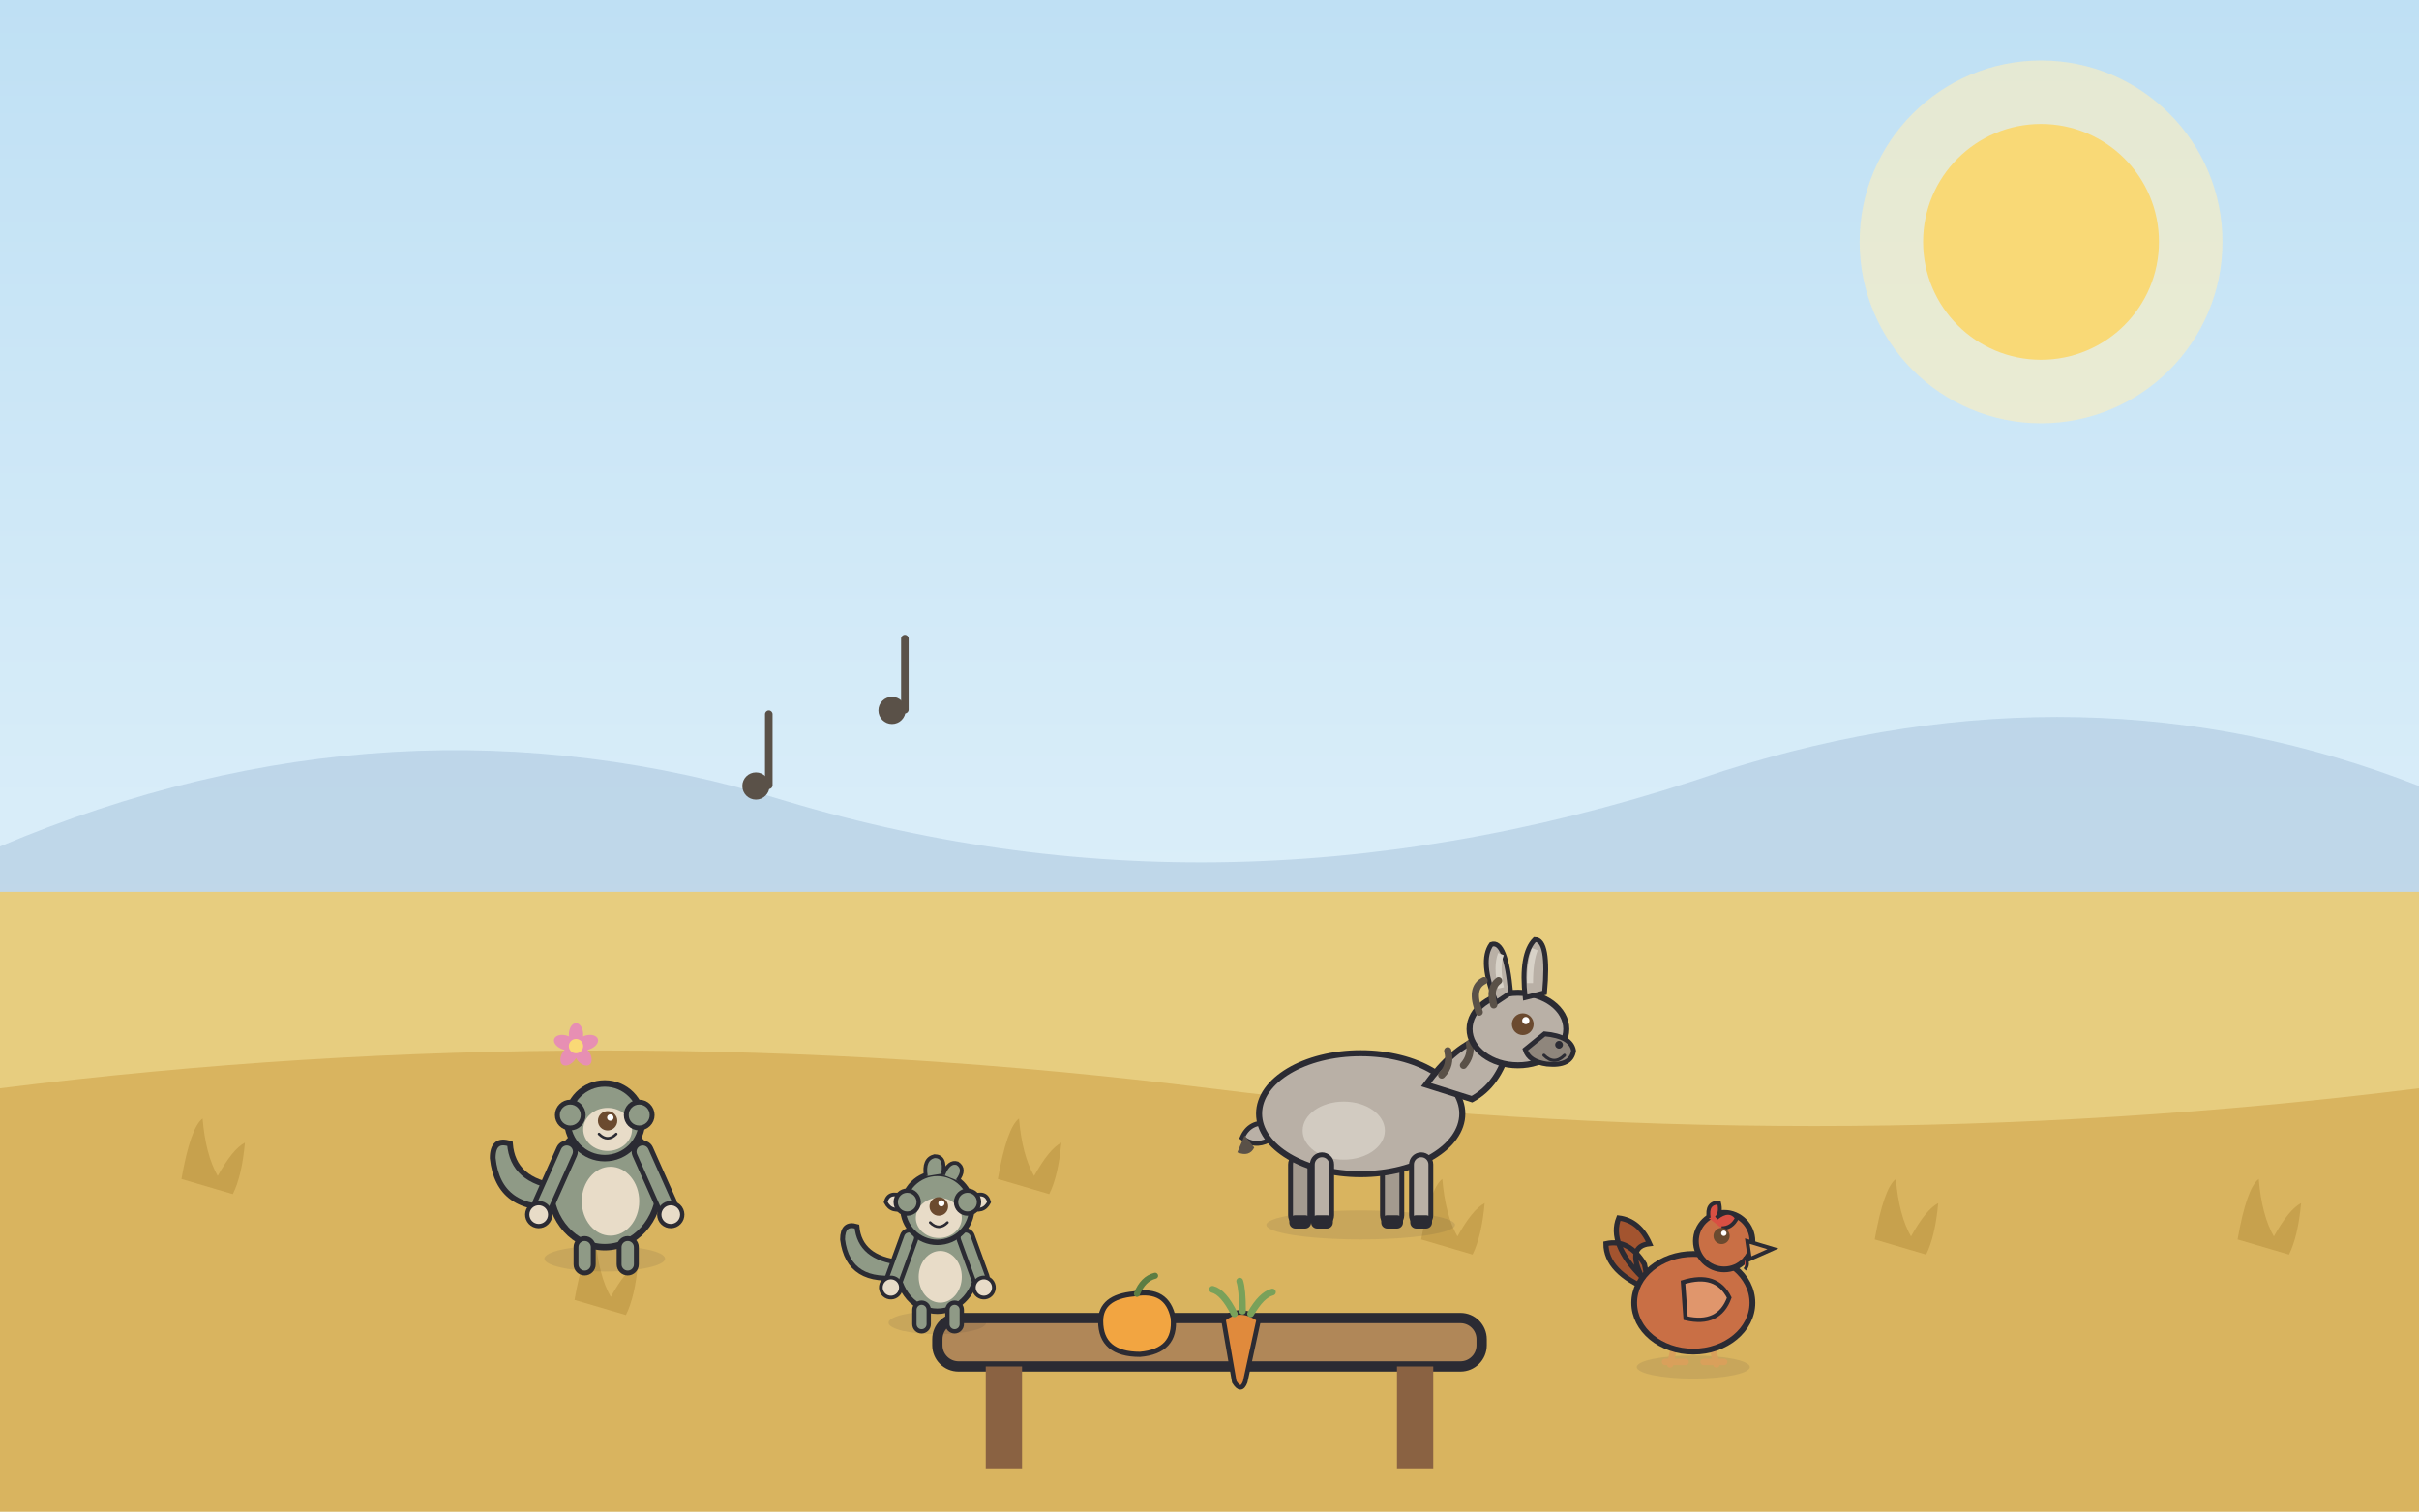
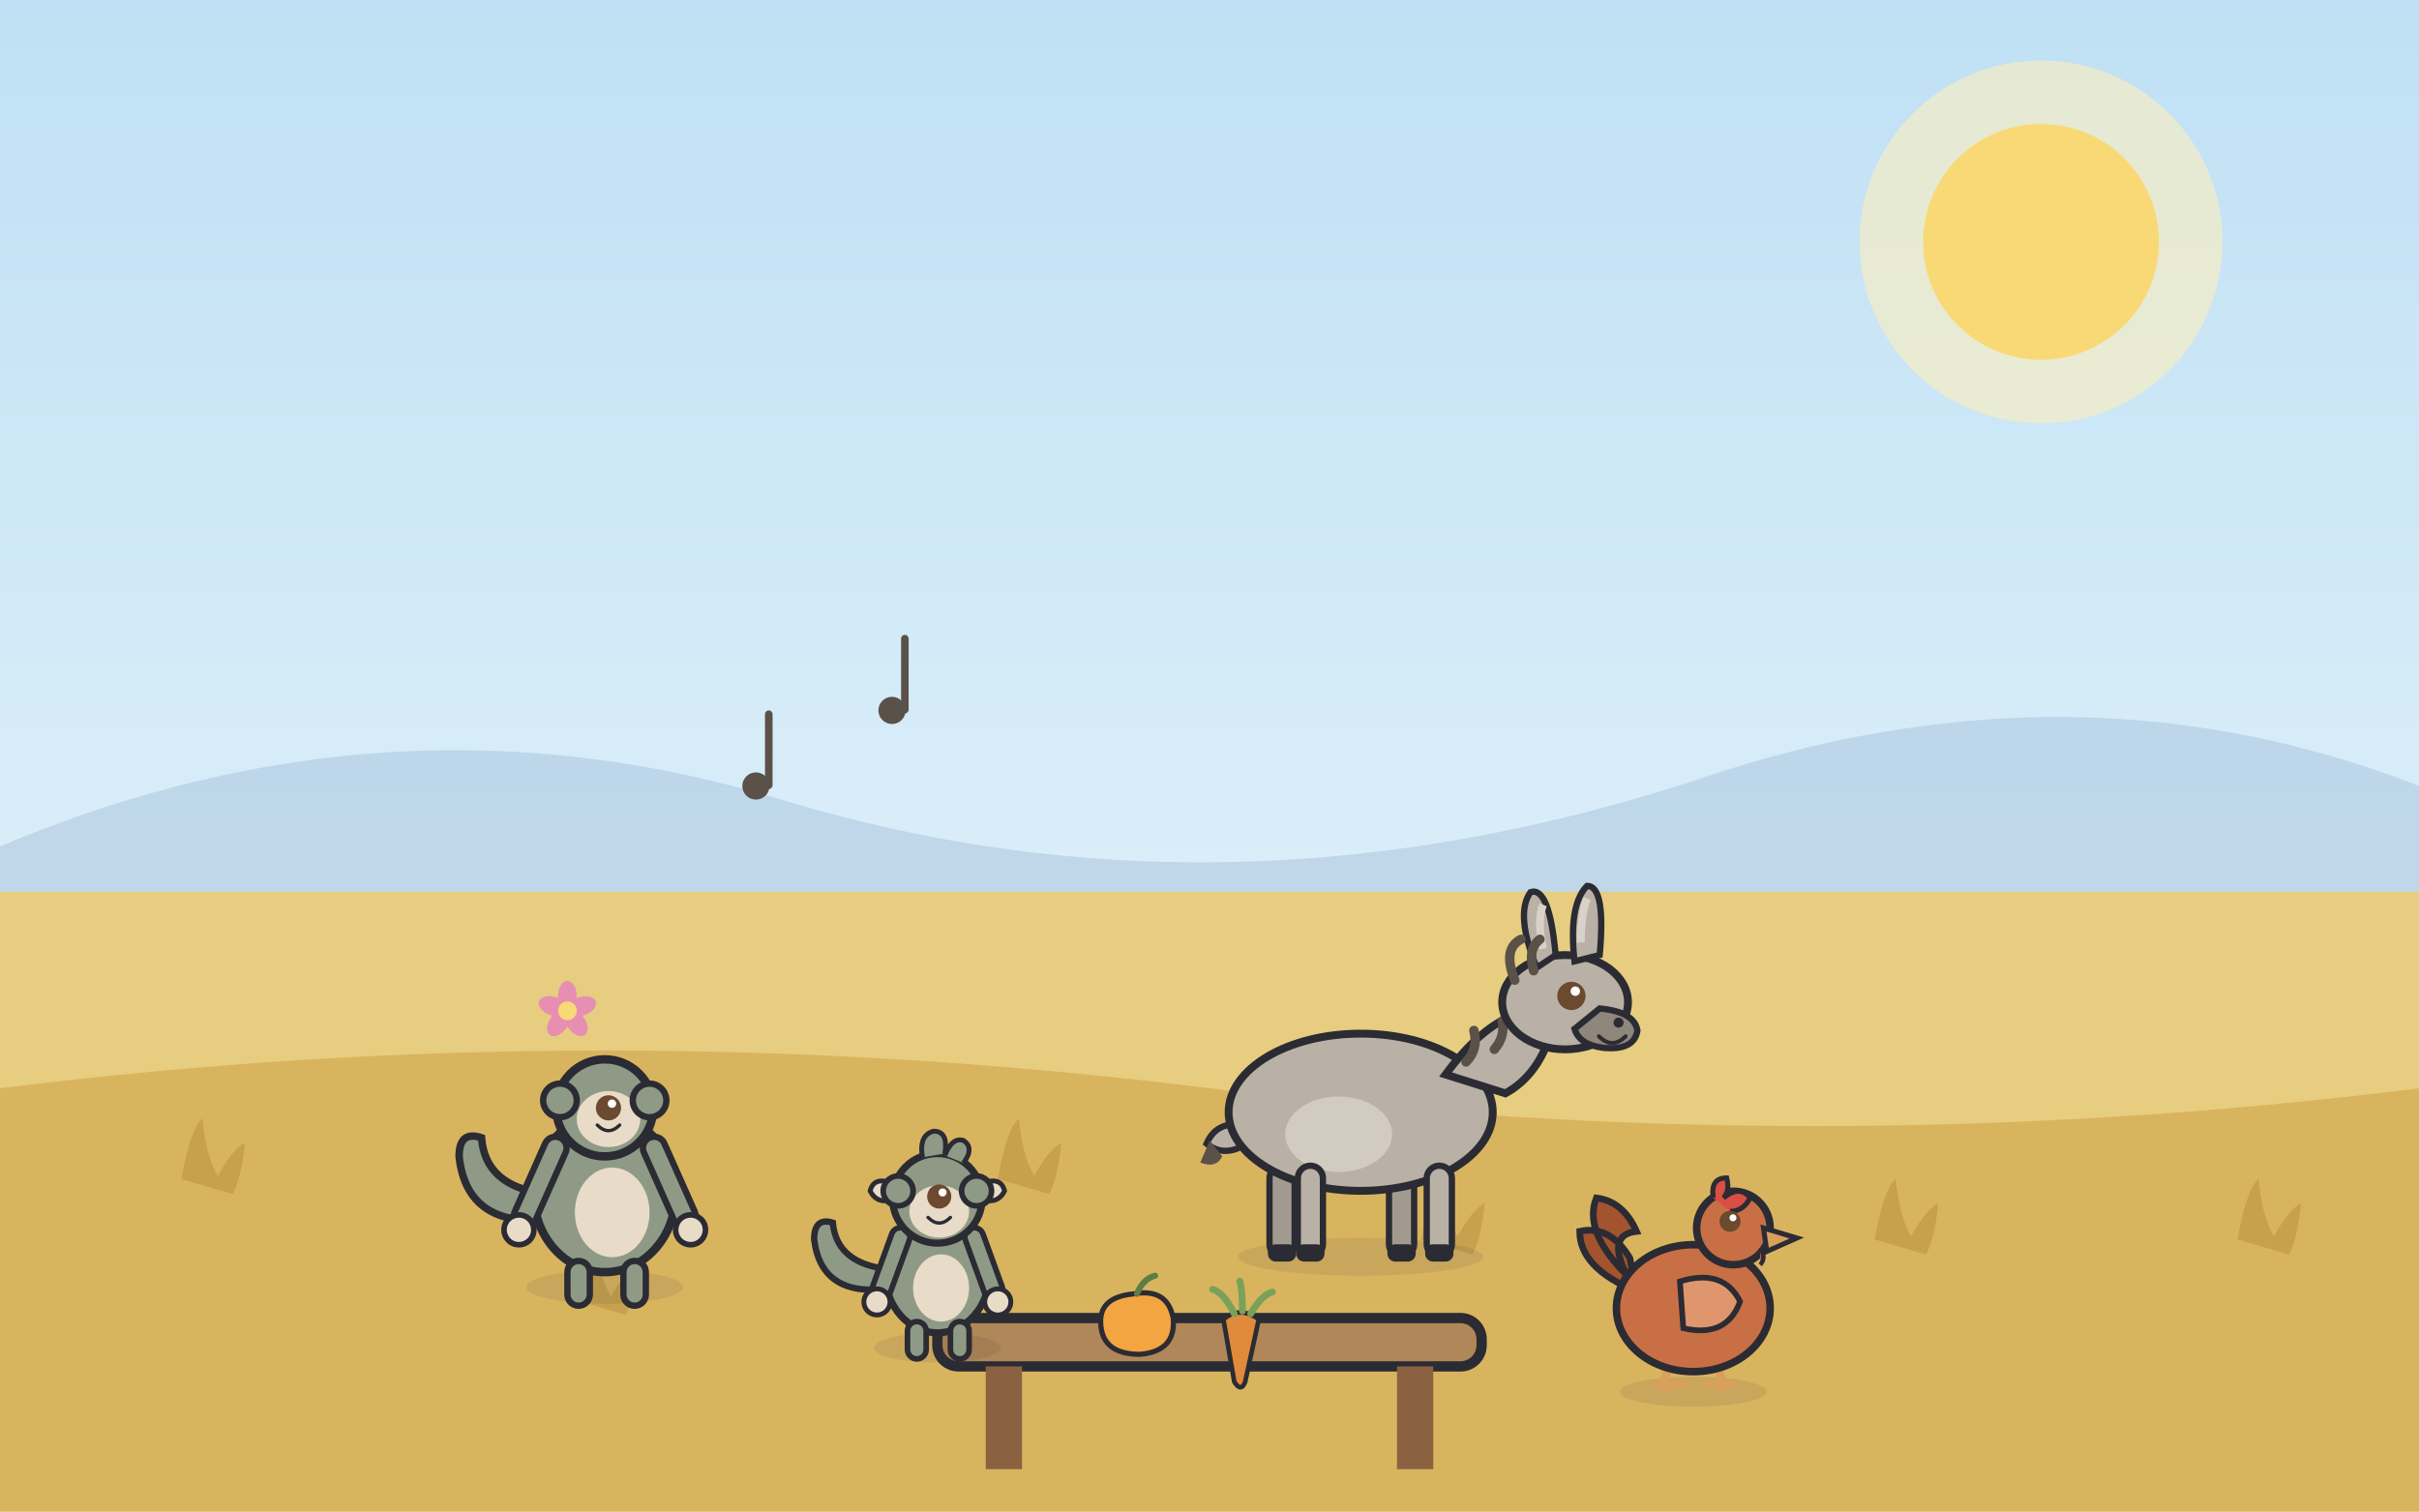
<svg xmlns="http://www.w3.org/2000/svg" viewBox="0 0 1600 1000" role="img">
  <style>
@media (prefers-reduced-motion: no-preference) {
  .anim-idle { animation: idle 3.8s ease-in-out infinite alternate; }
  @keyframes idle { from { transform: translateY(0); } to { transform: translateY(-6px); } }
  .anim-tail { transform-box: fill-box; transform-origin: 100% 20%; animation: tail 2.6s ease-in-out infinite alternate; }
  @keyframes tail { from { transform: rotate(-6deg); } to { transform: rotate(8deg); } }
  .anim-blink { transform-box: fill-box; transform-origin: center; animation: blink 5.2s infinite; }
  @keyframes blink { 0%, 93%, 100% { transform: scaleY(1); } 95%, 97% { transform: scaleY(0.12); } }
  .anim-glow { transform-box: fill-box; transform-origin: center; animation: glow 4.2s ease-in-out infinite alternate; }
  @keyframes glow { from { transform: scale(1); opacity: 0.5; } to { transform: scale(1.08); opacity: 0.75; } }
  .anim-shimmer { animation: shimmer 5s ease-in-out infinite alternate; }
  @keyframes shimmer { from { opacity: 0.62; } to { opacity: 0.92; } }
  .anim-grass { transform-box: fill-box; transform-origin: 50% 100%; animation: sway 3.2s ease-in-out infinite alternate; }
  .anim-canopy { transform-box: fill-box; transform-origin: 50% 100%; animation: sway 5.6s ease-in-out infinite alternate; }
  @keyframes sway { from { transform: rotate(-1.8deg); } to { transform: rotate(2.2deg); } }
  .anim-rain { animation: rainfall 1.15s linear infinite; }
  @keyframes rainfall { from { transform: translateY(-32px); opacity: 0.85; } 75% { opacity: 0.55; } to { transform: translateY(72px); opacity: 0; } }
  .anim-ripple { transform-box: fill-box; transform-origin: center; animation: ripple 3.4s ease-in-out infinite alternate; }
  @keyframes ripple { from { transform: scale(1); opacity: 0.8; } to { transform: scale(1.18); opacity: 0.55; } }
  .anim-drip { animation: drip 1s ease-in infinite; }
  @keyframes drip { from { transform: translateY(-12px); opacity: 0.95; } to { transform: translateY(28px); opacity: 0; } }
  .anim-flow { stroke-dasharray: 26 20; animation: flow 0.8s linear infinite; }
  @keyframes flow { from { stroke-dashoffset: 0; } to { stroke-dashoffset: -46; } }
  .anim-splash { transform-box: fill-box; transform-origin: 50% 100%; animation: splashPulse 1.7s ease-in-out infinite alternate; }
  @keyframes splashPulse { from { transform: scale(0.97); } to { transform: scale(1.05); } }
  .anim-strain { transform-box: fill-box; transform-origin: center; animation: strain 0.9s ease-in-out infinite alternate; }
  @keyframes strain { from { transform: translateX(-5px); } to { transform: translateX(4px); } }
  .anim-float { transform-box: fill-box; transform-origin: center; animation: floaty 2.6s ease-in-out infinite alternate; }
  @keyframes floaty { from { transform: translateY(0) scale(1); } to { transform: translateY(-12px) scale(1.08); } }
  .anim-wave { animation: wave 2.4s ease-in-out infinite; opacity: 0; }
  @keyframes wave { 0% { opacity: 0; } 30% { opacity: 0.9; } 60%, 100% { opacity: 0; } }
  .anim-cloud { animation: cloudDrift 9s ease-in-out infinite alternate; }
  @keyframes cloudDrift { from { transform: translateX(-18px); } to { transform: translateX(22px); } }
  .tap-target { cursor: pointer; }
  .tap-target.tap-play { transform-box: fill-box; transform-origin: 50% 85%; animation: tapWiggle 0.7s ease-in-out; }
  .tap-target[data-tap="puddle"].tap-play { transform-origin: center; animation: tapSplash 0.85s ease-out; }
  .tap-target[data-tap="sun"].tap-play { transform-origin: center; animation: tapPulse 0.6s ease-in-out; }
  .tap-target[data-tap="tree"].tap-play { transform-origin: 50% 100%; animation: tapShake 0.7s ease-in-out; }
  @keyframes tapWiggle { 0% { transform: rotate(0); } 25% { transform: rotate(-4deg) scale(1.03); } 55% { transform: rotate(3deg) scale(1.04); } 80% { transform: rotate(-1.5deg); } 100% { transform: rotate(0); } }
  @keyframes tapSplash { 0% { transform: scale(1); } 40% { transform: scale(1.06, 0.94); } 70% { transform: scale(0.97, 1.03); } 100% { transform: scale(1); } }
  @keyframes tapPulse { 0% { transform: scale(1); } 50% { transform: scale(1.12); } 100% { transform: scale(1); } }
  @keyframes tapShake { 0% { transform: rotate(0); } 20% { transform: rotate(2.4deg); } 45% { transform: rotate(-2deg); } 70% { transform: rotate(1.2deg); } 100% { transform: rotate(0); } }
  .tap-burst { opacity: 0; }
  .tap-target.tap-play .tap-burst { opacity: 1; }
  .tap-target.tap-play .tap-burst circle { animation: burstUp 0.6s ease-out forwards; }
  @keyframes burstUp { from { transform: translateY(0); opacity: 0.95; } to { transform: translateY(-90px); opacity: 0; } }
}
</style>
  <defs>
    <linearGradient id="sky" x1="0" y1="0" x2="0" y2="1">
      <stop offset="0" stop-color="#bfe0f4" />
      <stop offset="1" stop-color="#eef8fd" />
    </linearGradient>
  </defs>
  <rect width="1600" height="1000" fill="url(#sky)" />
  <g class="tap-target" data-tap="sun">
    <circle class="anim-glow" cx="1350" cy="160" r="120" fill="#fdeebc" opacity="0.6" />
    <circle cx="1350" cy="160" r="78" fill="#f9d976" />
  </g>
  <path d="M 0 560 q 260 -110 520 -30 q 300 90 620 -20 q 240 -76 460 10 L 1600 640 L 0 640 Z" fill="#a9c4dd" opacity="0.55" />
  <rect x="0" y="590" width="1600" height="410" fill="#e7cd7f" />
  <path d="M 0 720 q 400 -50 800 0 q 400 50 800 0 L 1600 1000 L 0 1000 Z" fill="#d9b45f" />
  <g class="anim-grass" style="animation-delay:1.00s">
    <path d="M 120 780 q 6 -34 14 -40 q 2 24 10 38 q 10 -18 18 -22 q -2 22 -8 34 z" fill="#c39c48" opacity="0.8" />
  </g>
  <g class="anim-grass" style="animation-delay:0.50s">
    <path d="M 380 860 q 6 -34 14 -40 q 2 24 10 38 q 10 -18 18 -22 q -2 22 -8 34 z" fill="#c39c48" opacity="0.8" />
  </g>
  <g class="anim-grass" style="animation-delay:2.50s">
    <path d="M 660 780 q 6 -34 14 -40 q 2 24 10 38 q 10 -18 18 -22 q -2 22 -8 34 z" fill="#c39c48" opacity="0.8" />
  </g>
  <g class="anim-grass" style="animation-delay:1.50s">
    <path d="M 940 820 q 6 -34 14 -40 q 2 24 10 38 q 10 -18 18 -22 q -2 22 -8 34 z" fill="#c39c48" opacity="0.8" />
  </g>
  <g class="anim-grass" style="animation-delay:0.00s">
    <path d="M 1240 820 q 6 -34 14 -40 q 2 24 10 38 q 10 -18 18 -22 q -2 22 -8 34 z" fill="#c39c48" opacity="0.8" />
  </g>
  <g class="anim-grass" style="animation-delay:0.00s">
    <path d="M 1480 820 q 6 -34 14 -40 q 2 24 10 38 q 10 -18 18 -22 q -2 22 -8 34 z" fill="#c39c48" opacity="0.8" />
  </g>
  <g transform="translate(800 900) scale(2)">
    <rect x="-90" y="-14" width="180" height="16" rx="7" fill="#b08758" stroke="#2b2b33" stroke-width="3.4" />
    <rect x="-74" y="2" width="12" height="34" fill="#8a6242" />
    <rect x="62" y="2" width="12" height="34" fill="#8a6242" />
  </g>
-   <g transform="translate(400 770) scale(0.95 0.95)">
+   <g transform="translate(400 770) scale(1.235 1.235)">
    <ellipse cx="0" cy="66" rx="42" ry="9" fill="#2b2b33" opacity="0.10" />
    <g class="tap-target" data-tap="monkey" data-mood="happy">
      <g class="anim-idle" style="animation-delay:1.35s">
        <g class="anim-tail" style="animation-delay:1.35s">
          <path d="M -30 30 q -44 4 -48 -34 q 0 -14 12 -10 q 2 26 34 30 z" fill="#8f9a86" stroke="#2b2b33" stroke-width="4" />
        </g>
        <ellipse cx="0" cy="16" rx="38" ry="42" fill="#8f9a86" stroke="#2b2b33" stroke-width="4.5" />
        <ellipse cx="4" cy="26" rx="20" ry="24" fill="#e8dcc8" />
        <g transform="translate(-24 -14) rotate(24)">
          <rect x="-6" y="0" width="12" height="52" rx="6" fill="#8f9a86" stroke="#2b2b33" stroke-width="3.4" />
          <circle cx="0" cy="54" r="8" fill="#e8dcc8" stroke="#2b2b33" stroke-width="3" />
        </g>
        <g transform="translate(24 -14) rotate(-24)">
          <rect x="-6" y="0" width="12" height="52" rx="6" fill="#8f9a86" stroke="#2b2b33" stroke-width="3.4" />
          <circle cx="0" cy="54" r="8" fill="#e8dcc8" stroke="#2b2b33" stroke-width="3" />
        </g>
        <g transform="translate(-14 52)">
          <rect x="-6" y="0" width="12" height="24" rx="6" fill="#8f9a86" stroke="#2b2b33" stroke-width="3.4" />
        </g>
        <g transform="translate(16 52)">
          <rect x="-6" y="0" width="12" height="24" rx="6" fill="#8f9a86" stroke="#2b2b33" stroke-width="3.4" />
        </g>
        <g transform="translate(0 -30)">
          <circle cx="0" cy="0" r="26" fill="#8f9a86" stroke="#2b2b33" stroke-width="4.5" />
          <ellipse cx="2" cy="6" rx="17" ry="15" fill="#e8dcc8" />
          <circle cx="-24" cy="-4" r="9" fill="#8f9a86" stroke="#2b2b33" stroke-width="3.4" />
          <circle cx="24" cy="-4" r="9" fill="#8f9a86" stroke="#2b2b33" stroke-width="3.4" />
          <g transform="translate(2 0)">
            <g class="anim-blink">
              <circle cx="0" cy="0" r="6.75" fill="#6b4a2f" />
              <circle cx="1.875" cy="-2.25" r="2.25" fill="#fff" />
            </g>
          </g>
          <g transform="translate(2 8)">
            <path d="M -6 1.2 q 6 6 12 0" stroke="#2b2b33" stroke-width="1.8" fill="none" stroke-linecap="round" />
          </g>
          <g transform="translate(-20 -52)">
            <ellipse cx="0" cy="-8" rx="5" ry="8" fill="#e78fb3" transform="rotate(0)" />
            <ellipse cx="0" cy="-8" rx="5" ry="8" fill="#e78fb3" transform="rotate(72)" />
            <ellipse cx="0" cy="-8" rx="5" ry="8" fill="#e78fb3" transform="rotate(144)" />
            <ellipse cx="0" cy="-8" rx="5" ry="8" fill="#e78fb3" transform="rotate(216)" />
            <ellipse cx="0" cy="-8" rx="5" ry="8" fill="#e78fb3" transform="rotate(288)" />
            <circle cx="0" cy="0" r="5" fill="#f9d976" />
          </g>
        </g>
      </g>
    </g>
  </g>
-   <g transform="translate(620 820) scale(0.95 0.95)">
+   <g transform="translate(620 820) scale(1.235 1.235)">
    <ellipse cx="0" cy="58" rx="34" ry="8" fill="#2b2b33" opacity="0.10" />
    <g class="tap-target" data-tap="kiki" data-mood="happy">
      <g class="anim-idle" style="animation-delay:0.00s">
        <g class="anim-tail" style="animation-delay:0.00s">
          <path d="M -24 26 q -38 6 -42 -26 q 0 -12 10 -9 q 2 22 30 25 z" fill="#8f9a86" stroke="#2b2b33" stroke-width="3.4" />
        </g>
        <ellipse cx="0" cy="18" rx="28" ry="32" fill="#8f9a86" stroke="#2b2b33" stroke-width="3.8" />
        <ellipse cx="2" cy="26" rx="15" ry="18" fill="#e8dcc8" />
        <g transform="translate(-18 -6) rotate(20)">
          <rect x="-5" y="0" width="10" height="40" rx="5" fill="#8f9a86" stroke="#2b2b33" stroke-width="3" />
          <circle cx="0" cy="42" r="7" fill="#e8dcc8" stroke="#2b2b33" stroke-width="2.6" />
        </g>
        <g transform="translate(18 -6) rotate(-20)">
          <rect x="-5" y="0" width="10" height="40" rx="5" fill="#8f9a86" stroke="#2b2b33" stroke-width="3" />
          <circle cx="0" cy="42" r="7" fill="#e8dcc8" stroke="#2b2b33" stroke-width="2.6" />
        </g>
        <g transform="translate(-11 44)">
          <rect x="-5" y="0" width="10" height="20" rx="5" fill="#8f9a86" stroke="#2b2b33" stroke-width="3" />
        </g>
        <g transform="translate(12 44)">
          <rect x="-5" y="0" width="10" height="20" rx="5" fill="#8f9a86" stroke="#2b2b33" stroke-width="3" />
        </g>
        <g transform="translate(0 -22)">
          <circle cx="0" cy="0" r="24" fill="#8f9a86" stroke="#2b2b33" stroke-width="3.8" />
          <path d="M -24 -8 q -10 -4 -12 4 q 4 8 14 4 z M 24 -8 q 10 -4 12 4 q -4 8 -14 4 z" fill="#e8dcc8" stroke="#2b2b33" stroke-width="2.6" />
          <ellipse cx="1" cy="7" rx="16" ry="14" fill="#e8dcc8" />
          <circle cx="-21" cy="-4" r="8" fill="#8f9a86" stroke="#2b2b33" stroke-width="3" />
          <circle cx="21" cy="-4" r="8" fill="#8f9a86" stroke="#2b2b33" stroke-width="3" />
          <path d="M -8 -22 q -2 -12 6 -14 q 8 0 6 12 M 4 -23 q 4 -10 10 -8 q 6 4 0 12" fill="#8f9a86" stroke="#2b2b33" stroke-width="2.6" />
          <g transform="translate(1 -1)">
            <g class="anim-blink">
              <circle cx="0" cy="0" r="6.48" fill="#6b4a2f" />
              <circle cx="1.8" cy="-2.16" r="2.16" fill="#fff" />
            </g>
          </g>
          <g transform="translate(1 9)">
            <path d="M -6 1.2 q 6 6 12 0" stroke="#2b2b33" stroke-width="1.8" fill="none" stroke-linecap="round" />
          </g>
        </g>
      </g>
    </g>
  </g>
-   <g transform="translate(900 740) scale(0.8 0.8)">
+   <g transform="translate(900 740) scale(1.04 1.04)">
    <ellipse cx="0" cy="88" rx="78" ry="12" fill="#2b2b33" opacity="0.10" />
    <g class="tap-target" data-tap="duku" data-mood="happy">
      <g class="anim-idle" style="animation-delay:0.80s">
        <g transform="translate(-50 30) rotate(0)">
          <rect x="-8" y="0" width="16" height="58" rx="8" fill="#a39a8f" stroke="#2b2b33" stroke-width="4" />
          <rect x="-9" y="50" width="18" height="11" rx="5" fill="#2b2b33" />
        </g>
        <g transform="translate(26 30) rotate(0)">
          <rect x="-8" y="0" width="16" height="58" rx="8" fill="#a39a8f" stroke="#2b2b33" stroke-width="4" />
          <rect x="-9" y="50" width="18" height="11" rx="5" fill="#2b2b33" />
        </g>
        <g class="anim-tail" style="animation-delay:0.80s">
          <path d="M -76 4 q -16 -2 -22 12 q 10 8 22 2" fill="#b9b0a6" stroke="#2b2b33" stroke-width="4" />
          <path d="M -96 14 l -6 14 q 10 4 14 -4 z" fill="#5a5148" />
        </g>
        <ellipse cx="0" cy="-4" rx="84" ry="50" fill="#b9b0a6" stroke="#2b2b33" stroke-width="5" />
        <ellipse cx="-14" cy="10" rx="34" ry="24" fill="#d8d2c8" opacity="0.8" />
        <g transform="translate(-32 30) rotate(0)">
          <rect x="-8" y="0" width="16" height="58" rx="8" fill="#b9b0a6" stroke="#2b2b33" stroke-width="4" />
          <rect x="-9" y="50" width="18" height="11" rx="5" fill="#2b2b33" />
        </g>
        <g transform="translate(50 30) rotate(0)">
          <rect x="-8" y="0" width="16" height="58" rx="8" fill="#b9b0a6" stroke="#2b2b33" stroke-width="4" />
          <rect x="-9" y="50" width="18" height="11" rx="5" fill="#2b2b33" />
        </g>
        <path d="M 54 -28 q 22 -30 44 -38 l 24 8 q -8 30 -30 42 z" fill="#b9b0a6" stroke="#2b2b33" stroke-width="5" />
        <path d="M 72 -56 q 3 12 -5 20 M 90 -62 q 2 10 -5 18" stroke="#5a5148" stroke-width="6" fill="none" stroke-linecap="round" />
        <g transform="translate(130 -74)">
          <ellipse cx="0" cy="0" rx="40" ry="30" fill="#b9b0a6" stroke="#2b2b33" stroke-width="5" />
          <path d="M 22 4 q 22 2 24 14 q -2 13 -22 11 q -15 -2 -18 -12 z" fill="#8f867c" stroke="#2b2b33" stroke-width="4" />
          <circle cx="34" cy="13" r="3.2" fill="#2b2b33" />
          <g transform="translate(30 20)">
            <path d="M -8.5 1.7 q 8.5 8.5 17 0" stroke="#2b2b33" stroke-width="2.55" fill="none" stroke-linecap="round" />
          </g>
          <path d="M -18 -22 q -14 -34 -4 -48 q 12 -4 16 40 z" fill="#b9b0a6" stroke="#2b2b33" stroke-width="4" />
          <path d="M -14 -34 q -4 -18 0 -28" stroke="#d8d2c8" stroke-width="5" fill="none" />
          <path d="M 6 -26 q -4 -36 8 -48 q 12 0 8 44 z" fill="#b9b0a6" stroke="#2b2b33" stroke-width="4" />
          <path d="M 10 -38 q 0 -18 4 -28" stroke="#d8d2c8" stroke-width="5" fill="none" />
          <path d="M -32 -14 q -8 -20 4 -26 M -20 -20 q -4 -14 4 -20" stroke="#5a5148" stroke-width="6" fill="none" stroke-linecap="round" />
          <g transform="translate(4 -4)">
            <g class="anim-blink">
              <circle cx="0" cy="0" r="9" fill="#6b4a2f" />
              <circle cx="2.5" cy="-3" r="3" fill="#fff" />
            </g>
          </g>
        </g>
      </g>
    </g>
  </g>
-   <g transform="translate(1120 850) scale(0.85 0.85)">
+   <g transform="translate(1120 850) scale(1.105 1.105)">
    <ellipse cx="0" cy="64" rx="44" ry="9" fill="#2b2b33" opacity="0.10" />
    <g class="tap-target" data-tap="hen" data-mood="happy">
      <g class="anim-idle" style="animation-delay:0.17s">
        <path d="M -14 44 l -4 18 M 14 44 l 4 18 M -22 60 h 16 M 8 60 h 16" stroke="#d9a05b" stroke-width="5" stroke-linecap="round" />
        <g class="anim-tail" style="animation-delay:0.17s">
          <path d="M -40 -6 q -26 -26 -18 -46 q 16 2 24 20 q -18 2 -6 26 z M -34 4 q -34 -14 -34 -36 q 18 -4 30 16 z" fill="#a3542f" stroke="#2b2b33" stroke-width="4" />
        </g>
        <ellipse cx="0" cy="14" rx="46" ry="38" fill="#c96f45" stroke="#2b2b33" stroke-width="4.5" />
        <path d="M -8 -2 q 26 -8 36 12 q -8 22 -34 16 z" fill="#e0966c" stroke="#2b2b33" stroke-width="3.4" />
        <g transform="translate(24 -34)">
          <circle cx="0" cy="0" r="22" fill="#c96f45" stroke="#2b2b33" stroke-width="4.5" />
          <path d="M -12 -18 q -2 -12 8 -12 q 2 8 -2 12 q 10 -8 16 0 q -4 8 -12 8" fill="#d94f43" stroke="#2b2b33" stroke-width="3" />
          <path d="M 18 0 l 20 6 l -18 8 z" fill="#d9a05b" stroke="#2b2b33" stroke-width="3" />
          <path d="M 16 12 q 4 6 0 10" fill="#d94f43" stroke="#2b2b33" stroke-width="2.6" />
          <g transform="translate(-2 -4)">
            <g class="anim-blink">
              <circle cx="0" cy="0" r="6.3" fill="#6b4a2f" />
              <circle cx="1.75" cy="-2.1" r="2.1" fill="#fff" />
            </g>
          </g>
        </g>
      </g>
    </g>
  </g>
  <g transform="translate(750 870) scale(1)">
    <path d="M 0 -14 q 22 -4 26 16 q 2 22 -22 24 q -26 0 -26 -22 q 0 -16 22 -18 z" fill="#f2a541" stroke="#2b2b33" stroke-width="3.4" />
    <path d="M 2 -14 q 4 -10 12 -12" stroke="#5c7d43" stroke-width="4" fill="none" stroke-linecap="round" />
  </g>
  <g transform="translate(820 880) scale(0.9)">
    <g class="tap-target" data-tap="carrot">
      <path d="M -12 -8 q 12 -10 26 0 l -10 46 q -3 8 -8 0 z" fill="#e08a3c" stroke="#2b2b33" stroke-width="3.4" />
      <path d="M -4 -12 q -8 -16 -16 -18 M 2 -14 q 0 -16 -2 -22 M 8 -12 q 8 -14 16 -16" stroke="#79a15a" stroke-width="5" fill="none" stroke-linecap="round" />
    </g>
  </g>
  <g fill="#5a5148">
    <g class="anim-float" style="animation-delay:0s">
      <circle cx="500" cy="520" r="9" />
      <rect x="506" y="470" width="5" height="52" rx="2.5" />
    </g>
    <g class="anim-float" style="animation-delay:0.9s">
      <circle cx="590" cy="470" r="9" />
      <rect x="596" y="420" width="5" height="52" rx="2.5" />
    </g>
  </g>
</svg>
